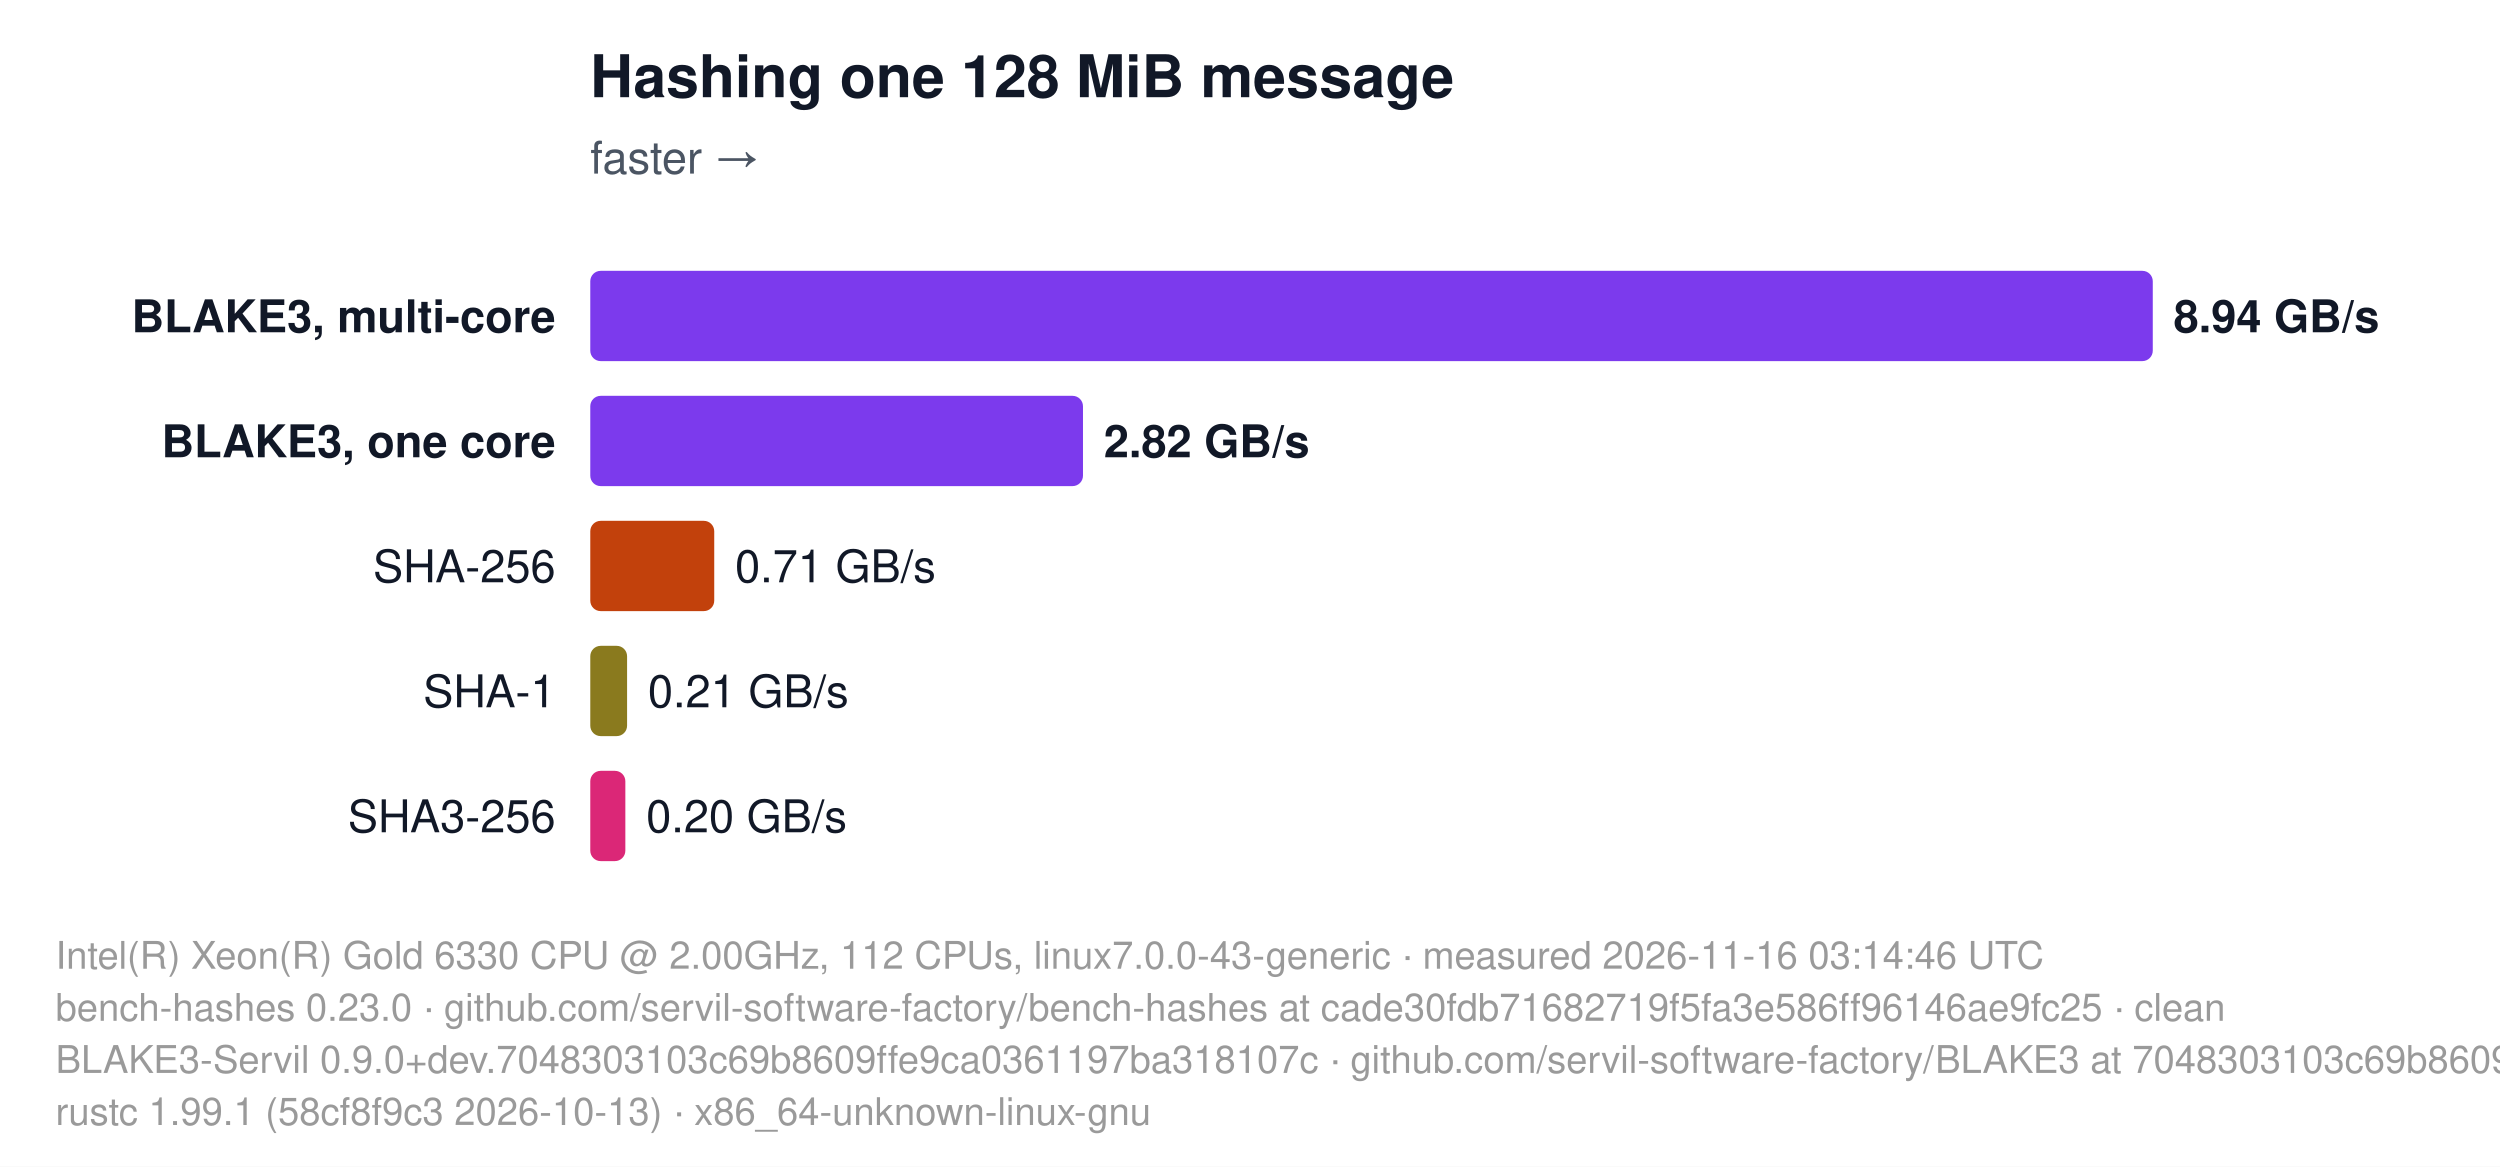
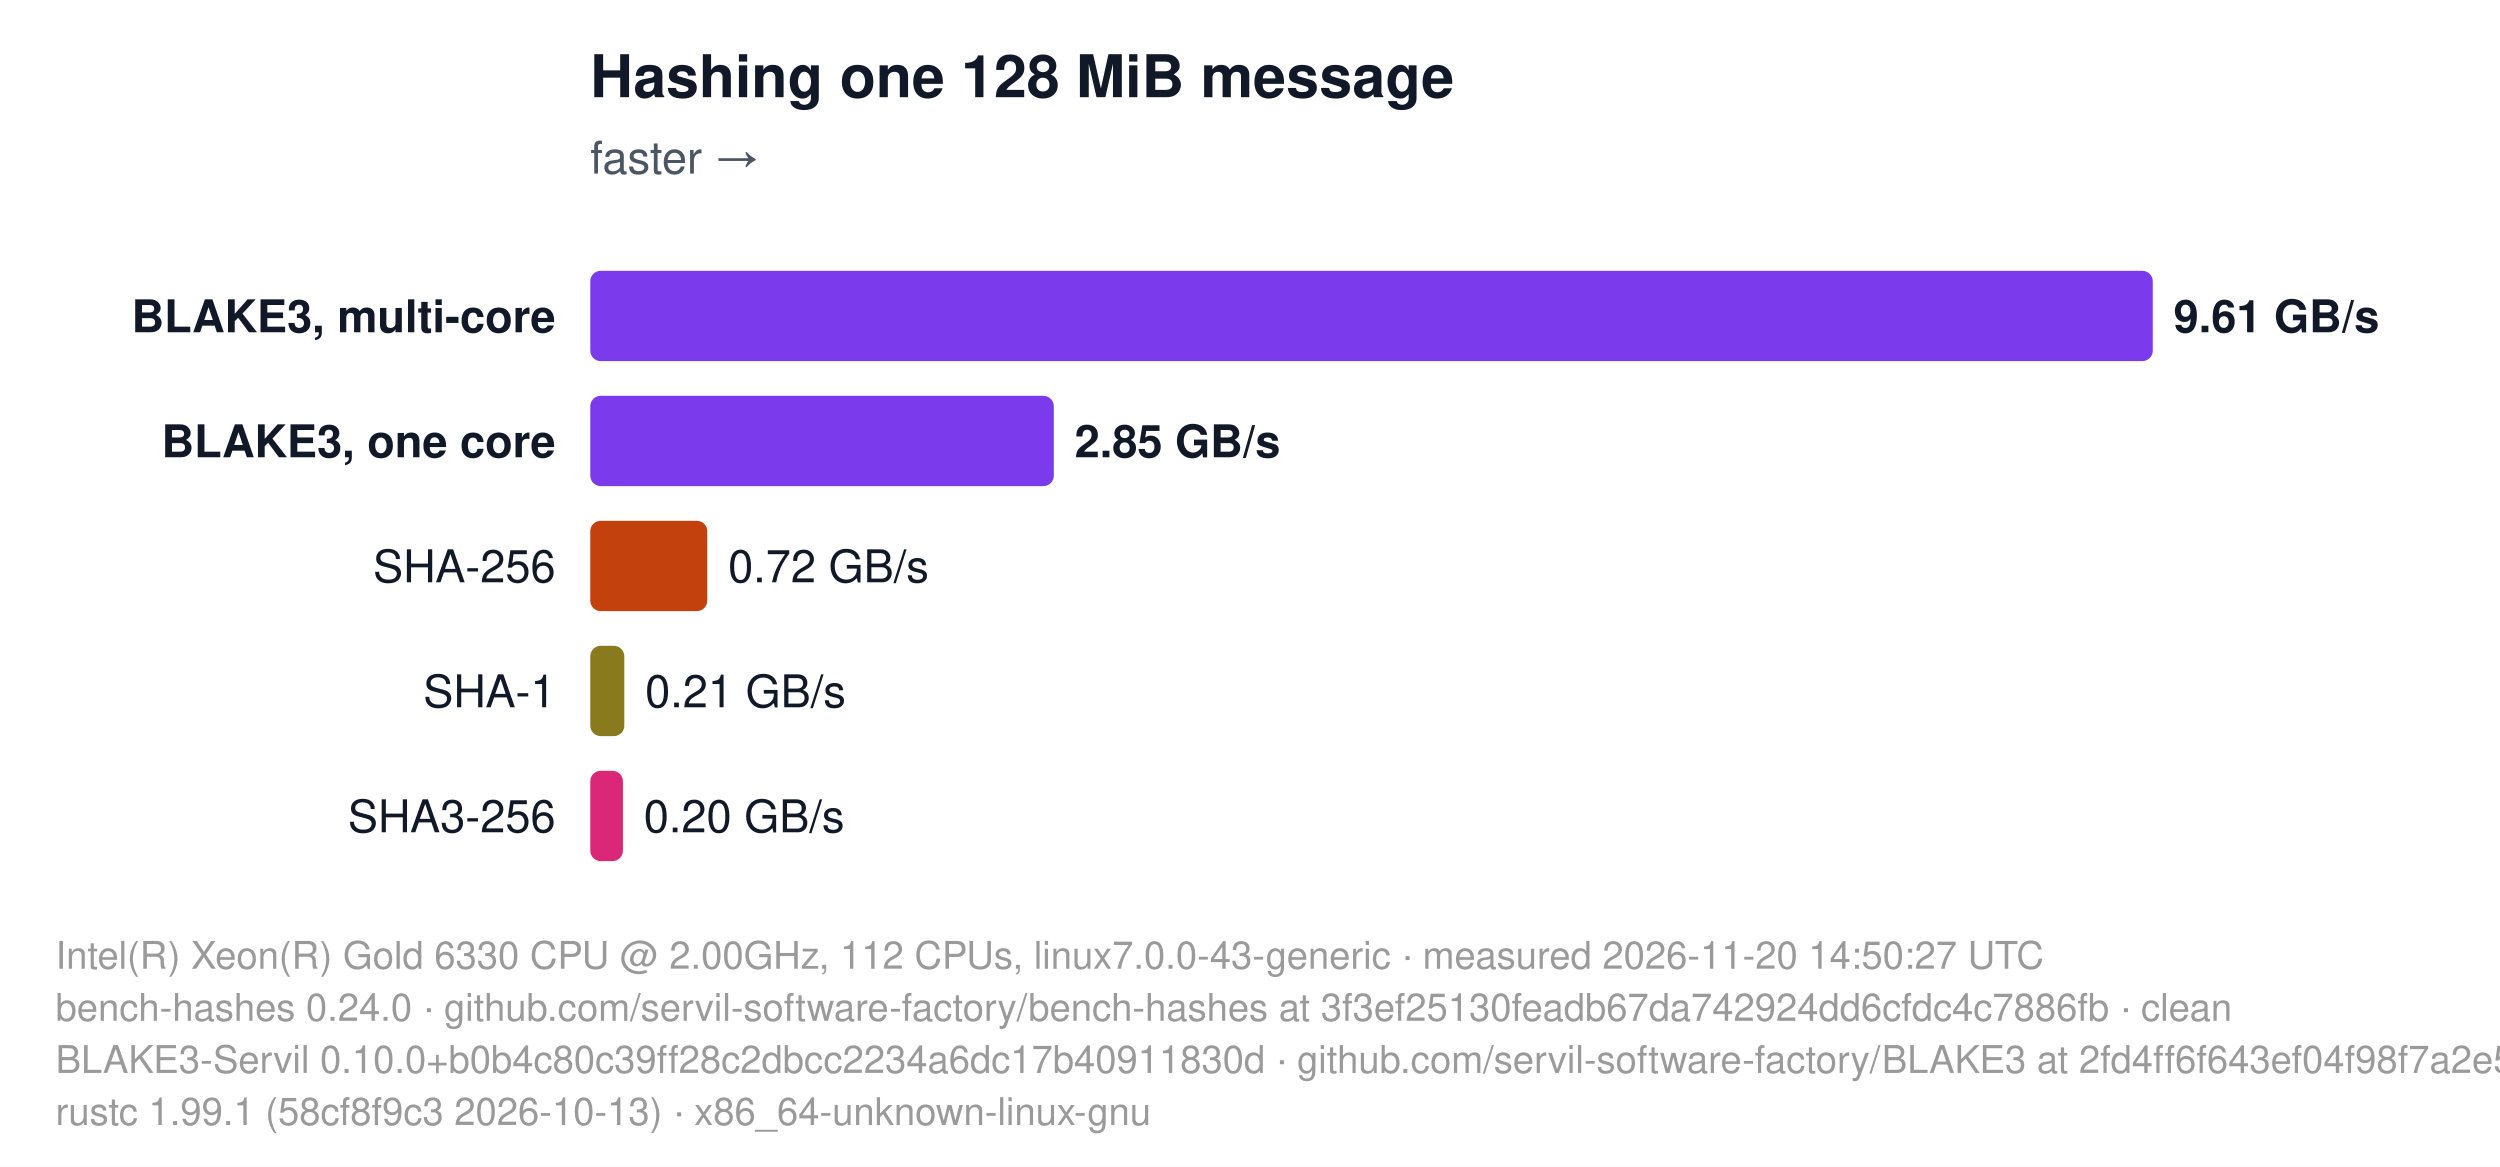
<svg xmlns="http://www.w3.org/2000/svg" width="720" height="336" viewBox="0 0 720 336" font-family="-apple-system, BlinkMacSystemFont, 'Segoe UI', Helvetica, Arial, sans-serif">
  <rect width="720" height="336" fill="#ffffff" />
  <text x="170" y="28" font-size="17" font-weight="600" fill="#111827">Hashing one 128 MiB message</text>
  <text x="170" y="50" font-size="13" fill="#4b5563">faster →</text>
  <text x="160" y="95.7" font-size="13" fill="#111827" text-anchor="end" font-weight="600">BLAKE3, multi-core</text>
  <rect x="170" y="78" width="450.0" height="26" rx="3" fill="#7c3aed" />
-   <text x="626.0" y="95.7" font-size="13" fill="#111827" font-weight="600">8.94 GB/s</text>
+   <text x="626.0" y="95.7" font-size="13" fill="#111827" font-weight="600">9.61 GB/s</text>
  <text x="160" y="131.7" font-size="13" fill="#111827" text-anchor="end" font-weight="600">BLAKE3, one core</text>
-   <rect x="170" y="114" width="141.9" height="26" rx="3" fill="#7c3aed" />
-   <text x="317.9" y="131.7" font-size="13" fill="#111827" font-weight="600">2.82 GB/s</text>
+   <rect x="170" y="114" width="133.5" height="26" rx="3" fill="#7c3aed" />
+   <text x="309.5" y="131.7" font-size="13" fill="#111827" font-weight="600">2.85 GB/s</text>
  <text x="160" y="167.7" font-size="13" fill="#111827" text-anchor="end">SHA-256</text>
-   <rect x="170" y="150" width="35.7" height="26" rx="3" fill="#c2410c" />
-   <text x="211.7" y="167.7" font-size="13" fill="#111827">0.71 GB/s</text>
+   <rect x="170" y="150" width="33.7" height="26" rx="3" fill="#c2410c" />
+   <text x="209.7" y="167.7" font-size="13" fill="#111827">0.72 GB/s</text>
  <text x="160" y="203.7" font-size="13" fill="#111827" text-anchor="end">SHA-1</text>
-   <rect x="170" y="186" width="10.6" height="26" rx="3" fill="#8a7a1e" />
-   <text x="186.6" y="203.7" font-size="13" fill="#111827">0.21 GB/s</text>
+   <rect x="170" y="186" width="9.8" height="26" rx="3" fill="#8a7a1e" />
+   <text x="185.8" y="203.7" font-size="13" fill="#111827">0.21 GB/s</text>
  <text x="160" y="239.7" font-size="13" fill="#111827" text-anchor="end">SHA3-256</text>
-   <rect x="170" y="222" width="10.1" height="26" rx="3" fill="#db2777" />
-   <text x="186.1" y="239.7" font-size="13" fill="#111827">0.20 GB/s</text>
-   <text x="16" y="279.0" font-size="11" fill="#9a9a9a">Intel(R) Xeon(R) Gold 6330 CPU @ 2.00GHz, 112 CPUs, linux7.0.0-43-generic · measured 2026-11-16 03:14:46 UTC</text>
-   <text x="16" y="294.0" font-size="11" fill="#9a9a9a">bench-hashes 0.23.0 · github.com/servil-software-factory/bench-hashes at cade30fdb71682719f5fa3e586ff96146ae9fc25 · clean</text>
-   <text x="16" y="309.0" font-size="11" fill="#9a9a9a">BLAKE3-Servil 0.9.0+dev.7048303103c69b8609ffe9ca0361197ba318107c · github.com/servil-software-factory/BLAKE3 at 7048303103c69b8609ffe9ca0361197ba318107c · clean</text>
+   <rect x="170" y="222" width="9.4" height="26" rx="3" fill="#db2777" />
+   <text x="185.4" y="239.7" font-size="13" fill="#111827">0.20 GB/s</text>
+   <text x="16" y="279.0" font-size="11" fill="#9a9a9a">Intel(R) Xeon(R) Gold 6330 CPU @ 2.00GHz, 112 CPUs, linux7.0.0-43-generic · measured 2026-11-20 14:50:27 UTC</text>
+   <text x="16" y="294.0" font-size="11" fill="#9a9a9a">bench-hashes 0.24.0 · github.com/servil-software-factory/bench-hashes at 3f3ef25130feadb67da742924dd6cfdc4c7886fb · clean</text>
+   <text x="16" y="309.0" font-size="11" fill="#9a9a9a">BLAKE3-Servil 0.10.0+b0b4c80c39ff28c2dbcc2234a6dc17b40911830d · github.com/servil-software-factory/BLAKE3 at 2fd4ff6f643ef04f98f7a2e5f8ca0f096298827a · clean</text>
  <text x="16" y="324.0" font-size="11" fill="#9a9a9a">rustc 1.99.1 (58cf8f9c3 2026-10-13) · x86_64-unknown-linux-gnu</text>
</svg>
